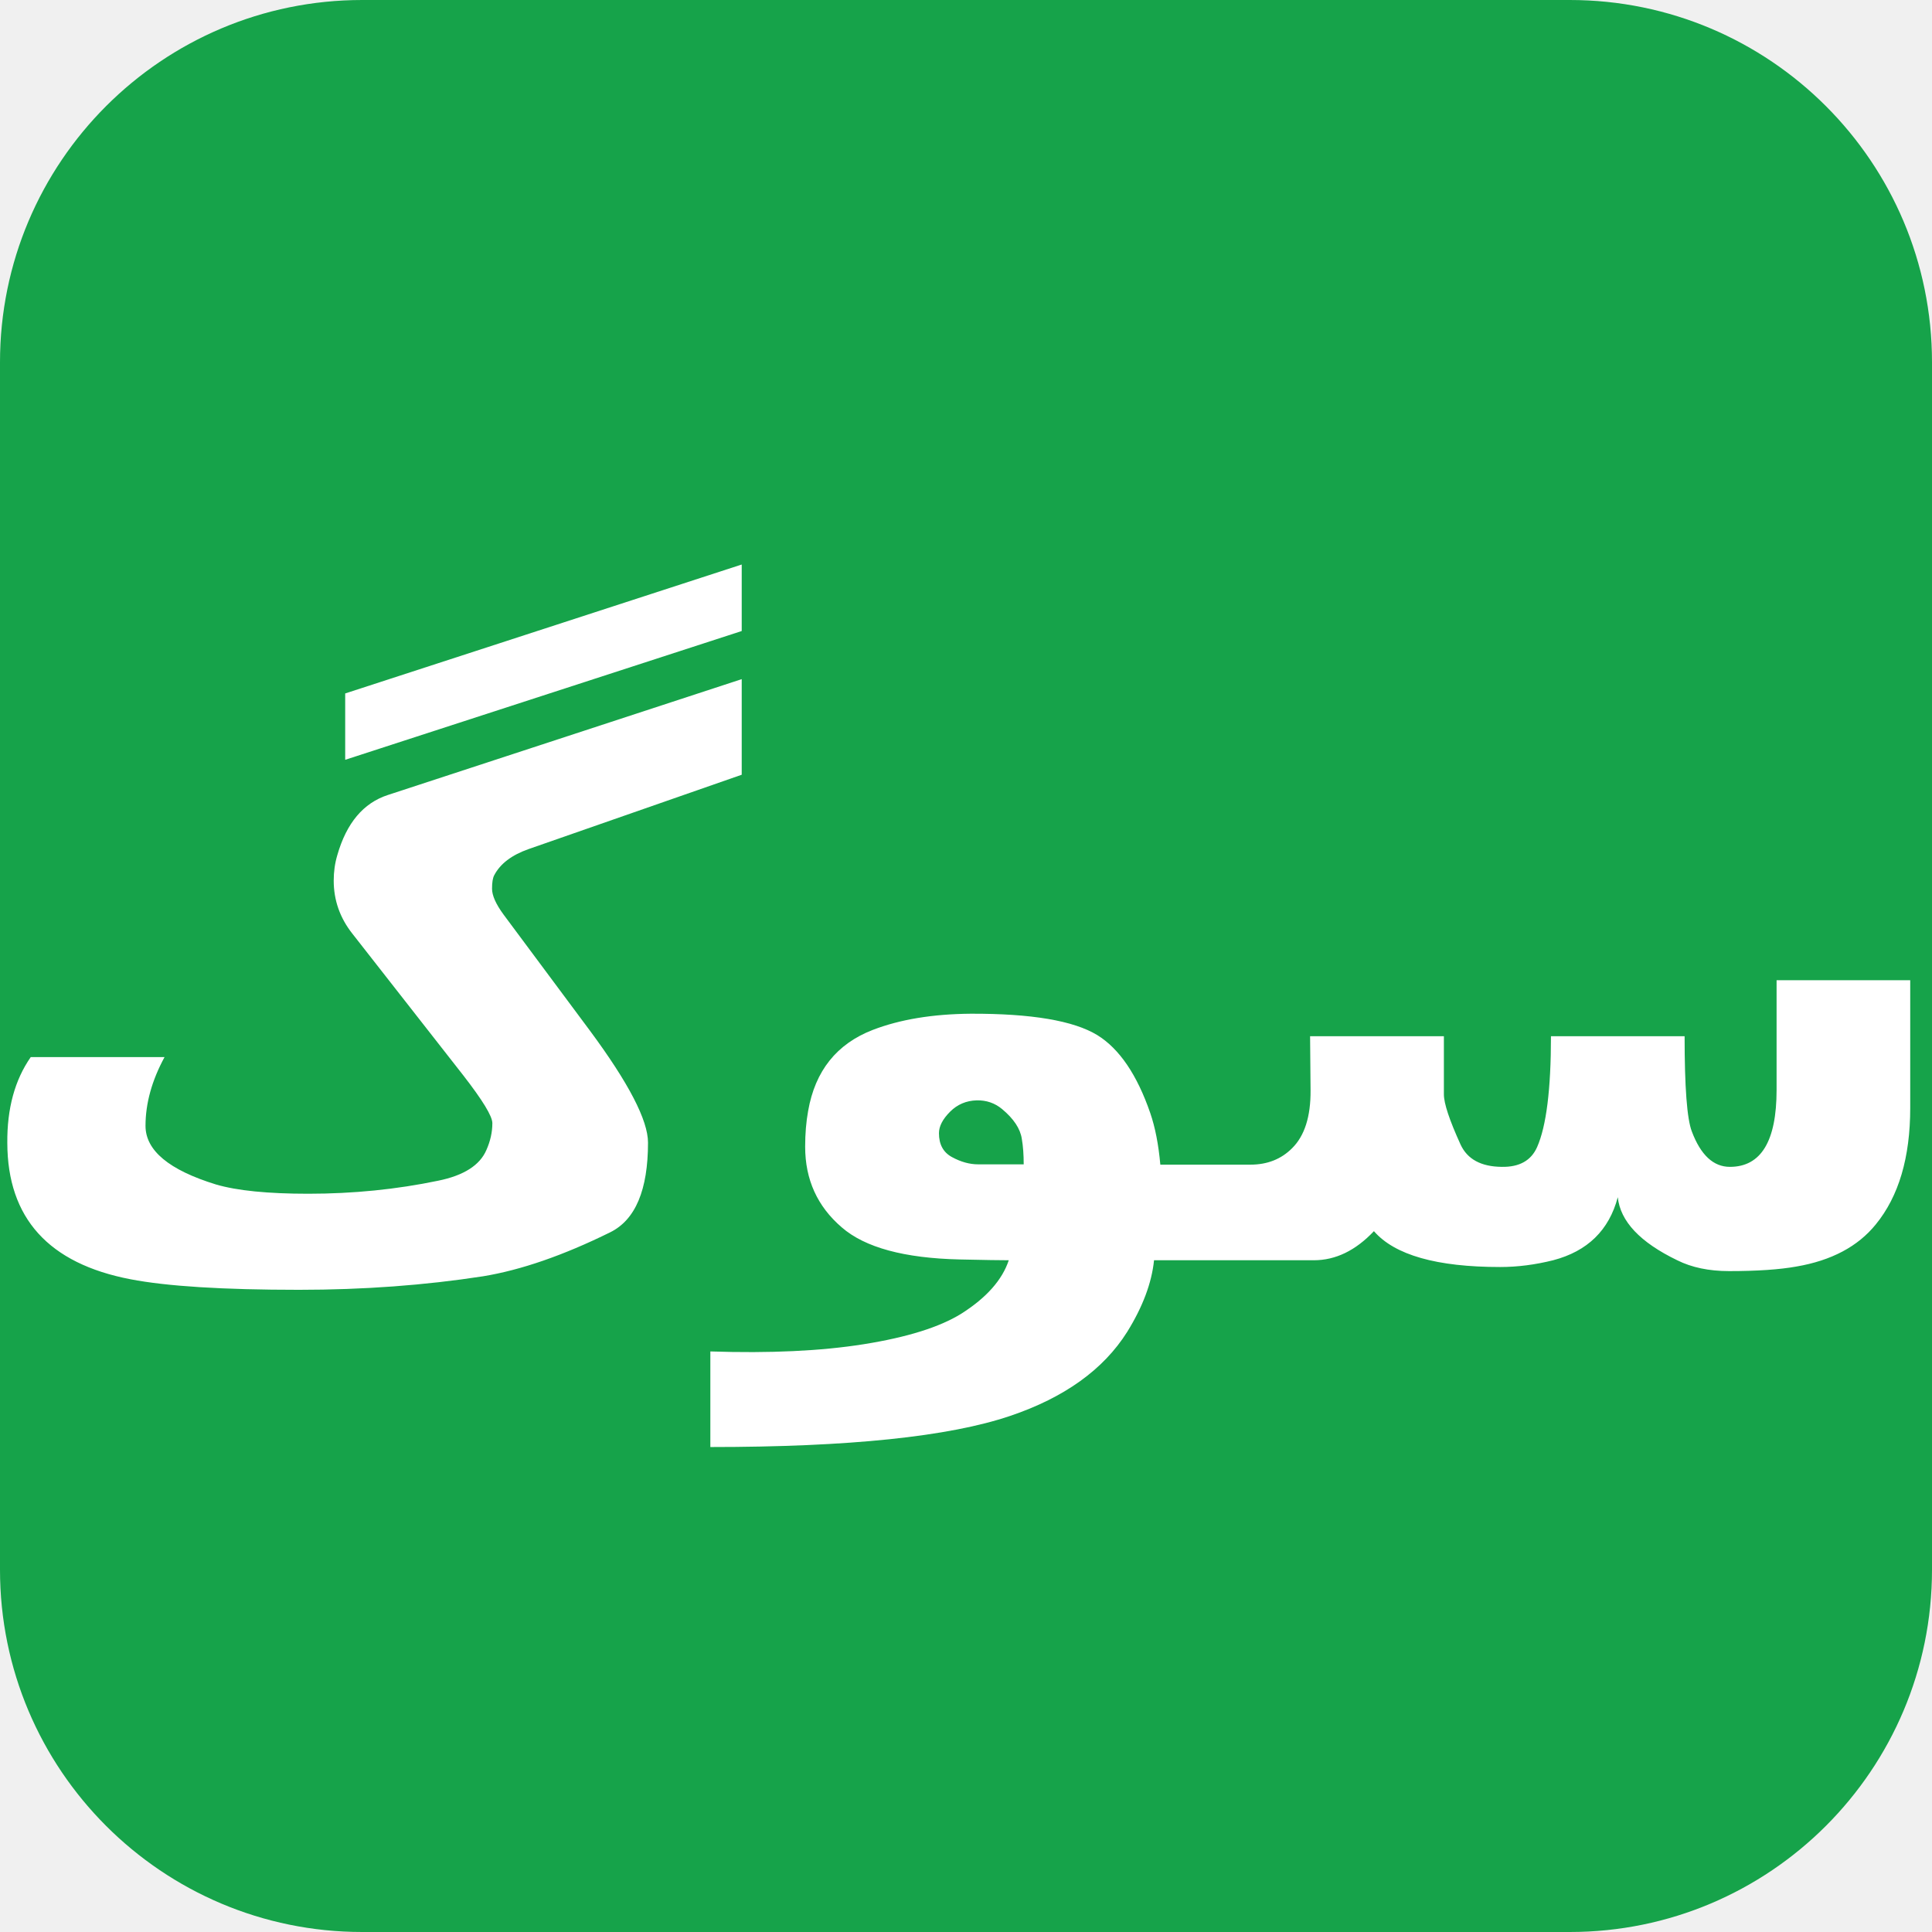
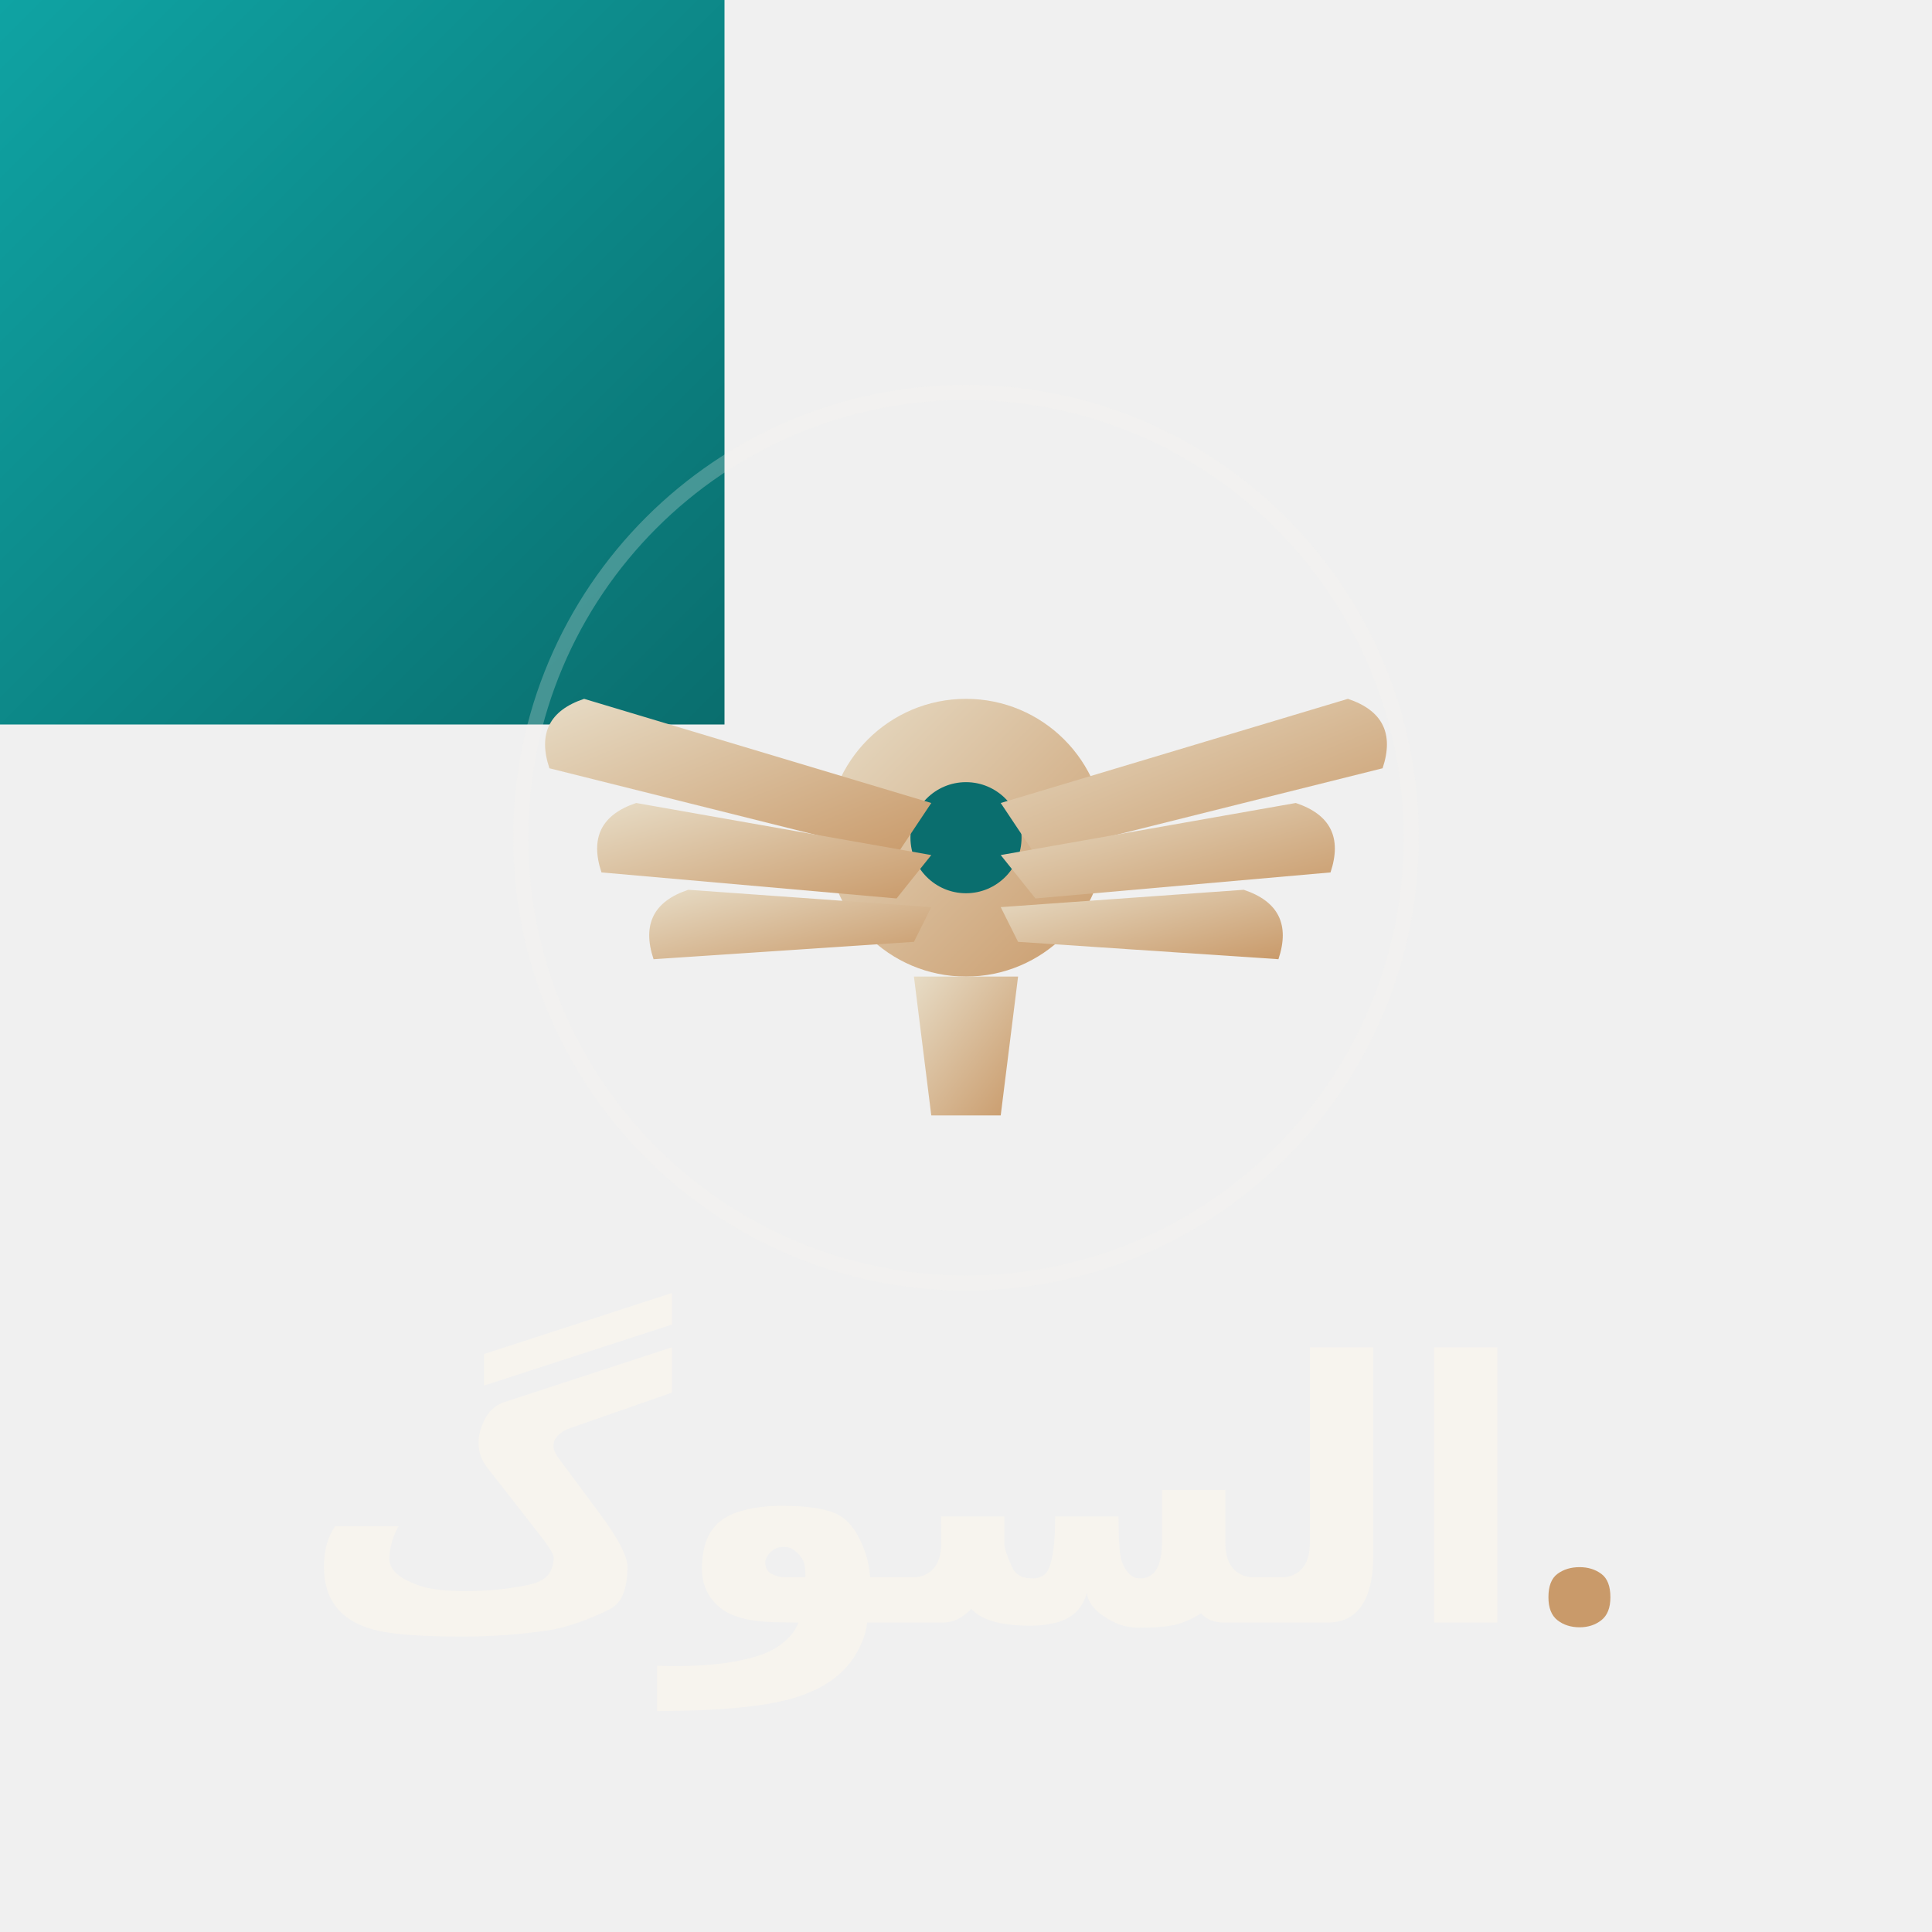
- <svg xmlns="http://www.w3.org/2000/svg" width="192" height="192" viewBox="0 0 192 192">
-   <rect width="192" height="192" rx="36" fill="#16a34a" />
-   <text x="50%" y="54%" text-anchor="middle" dominant-baseline="middle" font-family="Tahoma, sans-serif" font-size="76" font-weight="bold" fill="#ffffff">سوگ</text>
+ <svg xmlns="http://www.w3.org/2000/svg" width="192" height="192" viewBox="0 0 512 512" preserveAspectRatio="xMidYMid meet">
+   <defs>
+     <linearGradient id="bg" x1="0" y1="0" x2="1" y2="1">
+       <stop offset="0" stop-color="#0fa3a3" />
+       <stop offset="1" stop-color="#0a6e6e" />
+     </linearGradient>
+     <linearGradient id="bm" x1="0" y1="0" x2="1" y2="1">
+       <stop offset="0" stop-color="#e7dcc6" />
+       <stop offset="1" stop-color="#c99a6a" />
+     </linearGradient>
+   </defs>
+   <rect width="192" height="192" fill="url(#bg)" />
+   <g fill="none" stroke="#f7f4ee" stroke-width="4" opacity="0.25">
+     <circle cx="256" cy="222" r="118" />
+   </g>
+   <g transform="translate(256,222) scale(4.6)" fill="url(#bm)">
+     <circle cx="0" cy="0" r="8" />
+     <circle cx="0" cy="0" r="3.2" fill="#0a6e6e" />
+     <path d="M-2 -2 L-22 -8 q-3 1 -2 4 L-4 1 Z" />
+     <path d="M-2 1 L-19 -2 q-3 1 -2 4 L-4 3.5 Z" />
+     <path d="M-2 4 L-16 3 q-3 1 -2 4 L-3 6 Z" />
+     <path d="M2 -2 L22 -8 q3 1 2 4 L4 1 Z" />
+     <path d="M2 1 L19 -2 q3 1 2 4 L4 3.5 Z" />
+     <path d="M2 4 L16 3 q3 1 2 4 L3 6 Z" />
+     <path d="M-3 8 h6 l-1 8 h-4 Z" />
+   </g>
+   <text x="256" y="430" text-anchor="middle" font-family="Tajawal, Tahoma, sans-serif" font-size="96" font-weight="700" fill="#f7f4ee">السوگ<tspan fill="#c99a6a">.</tspan>
+   </text>
</svg>
